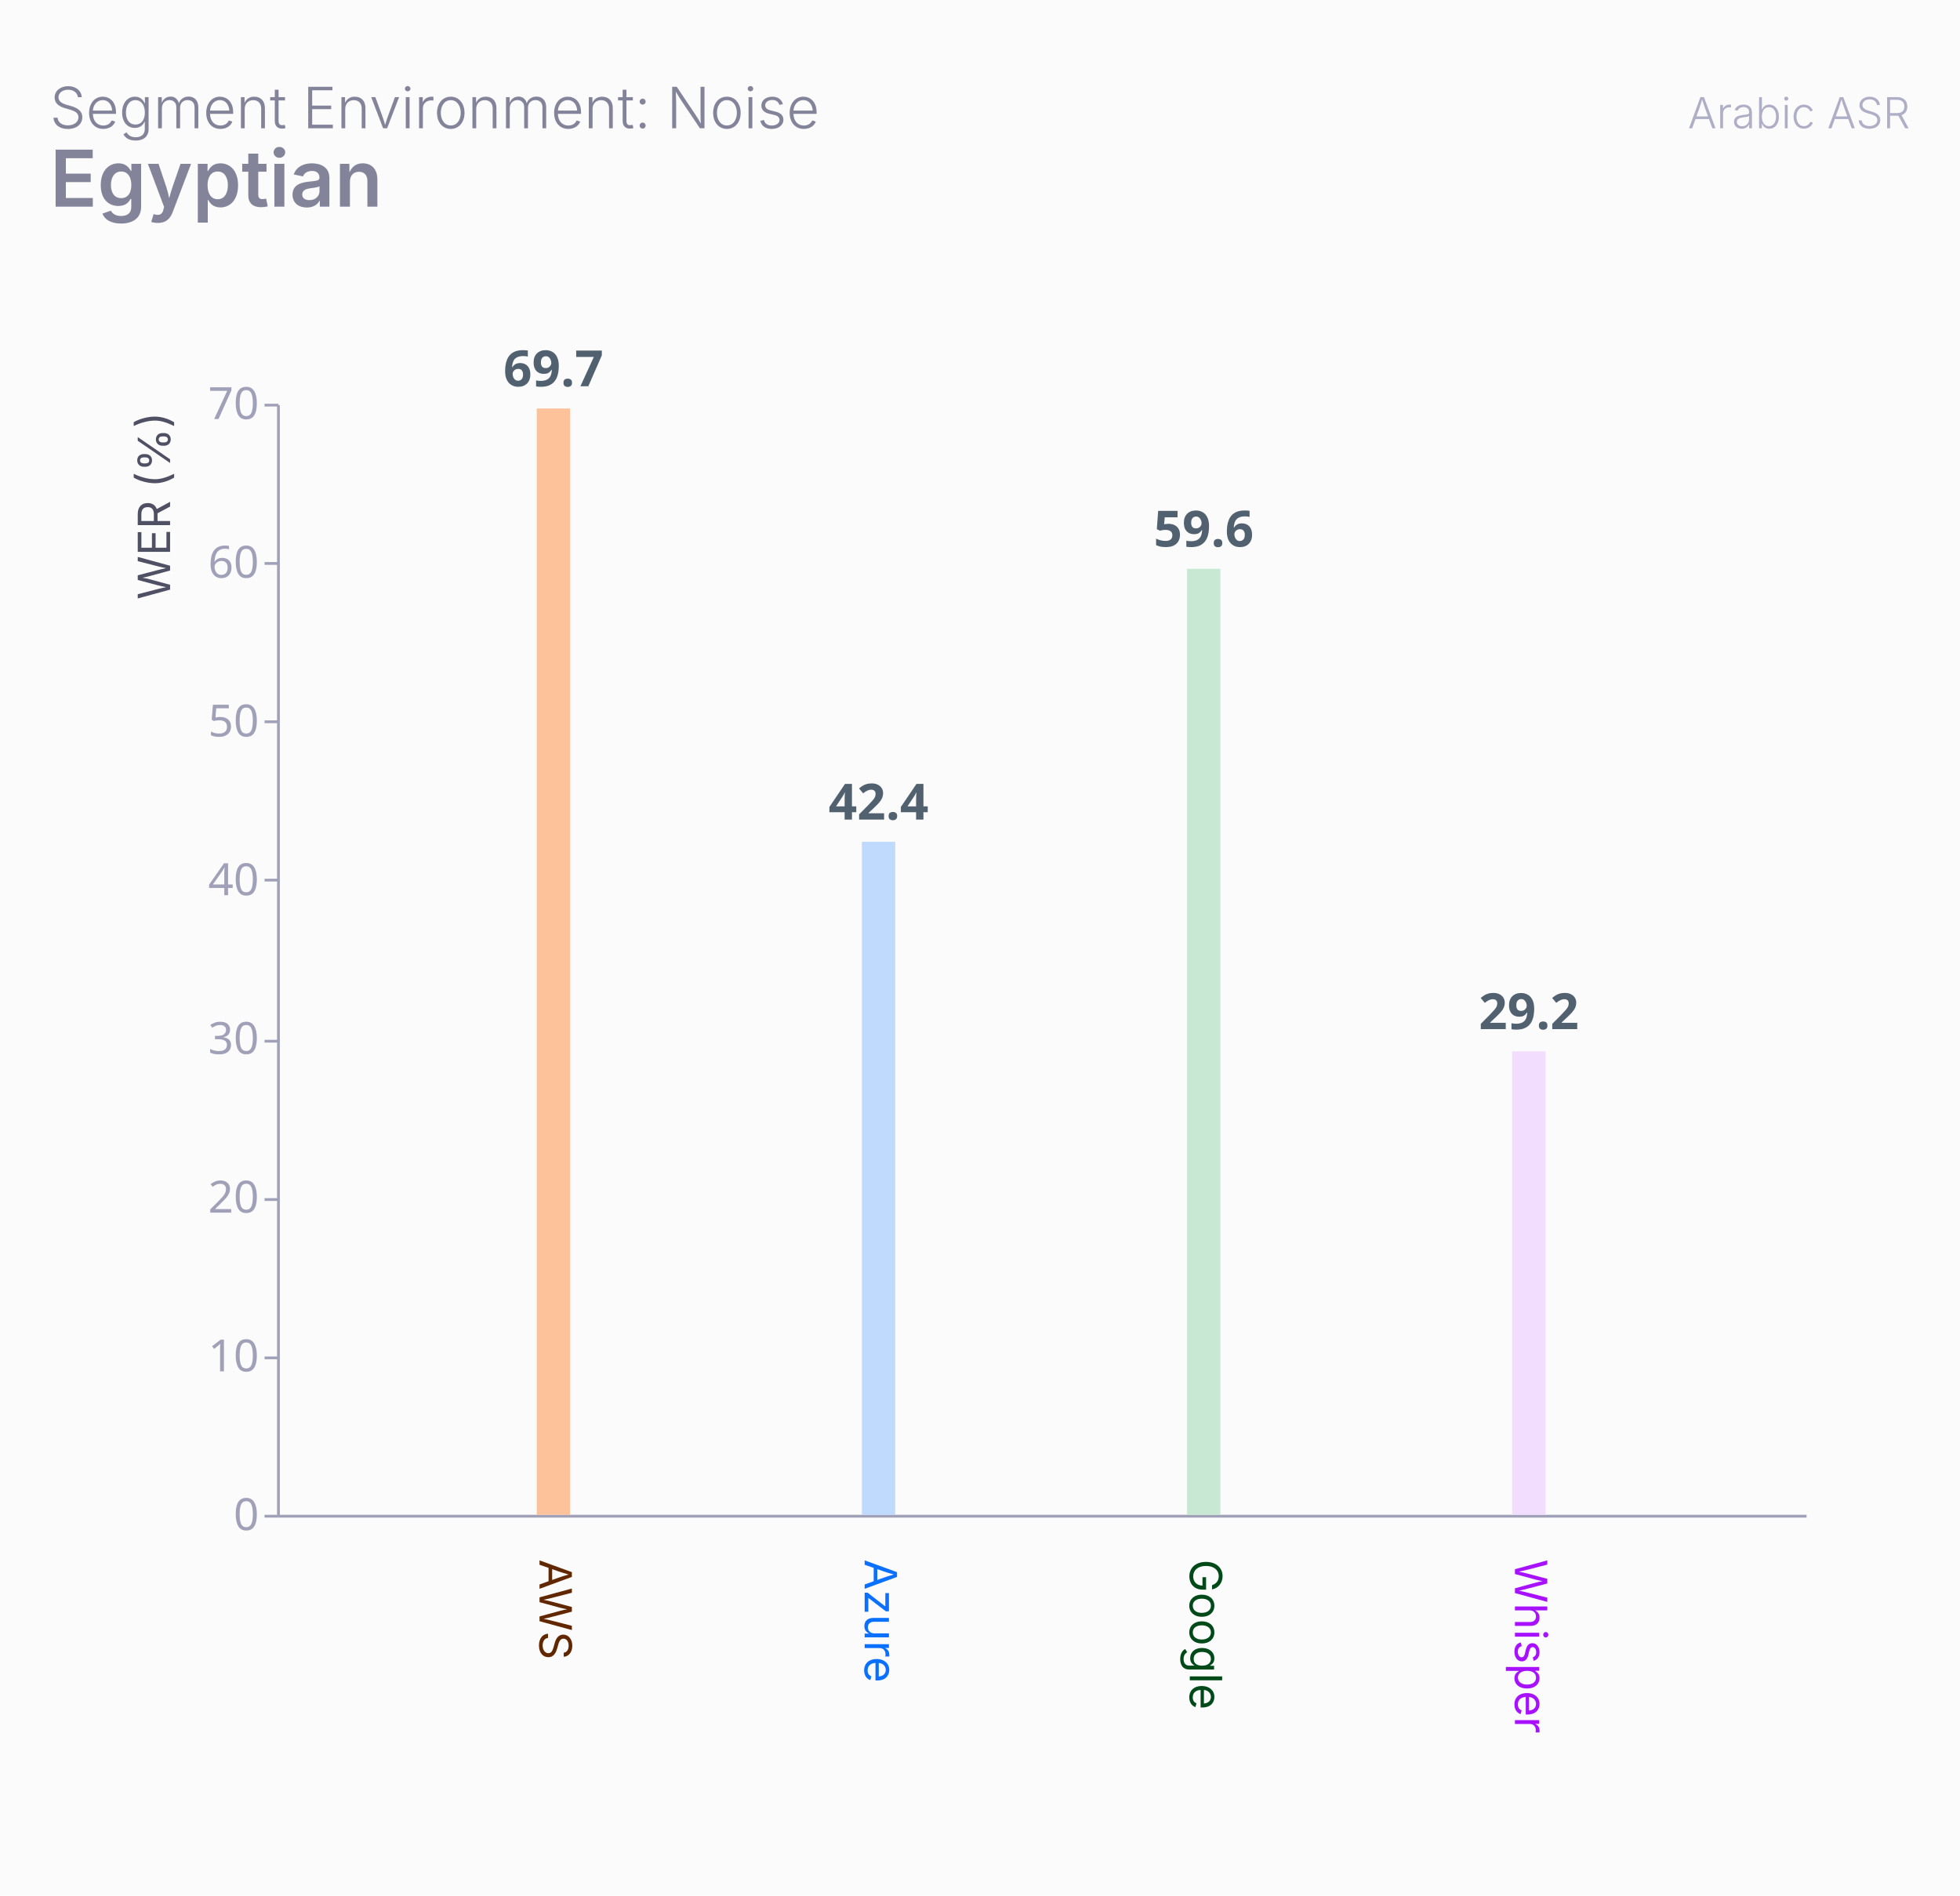
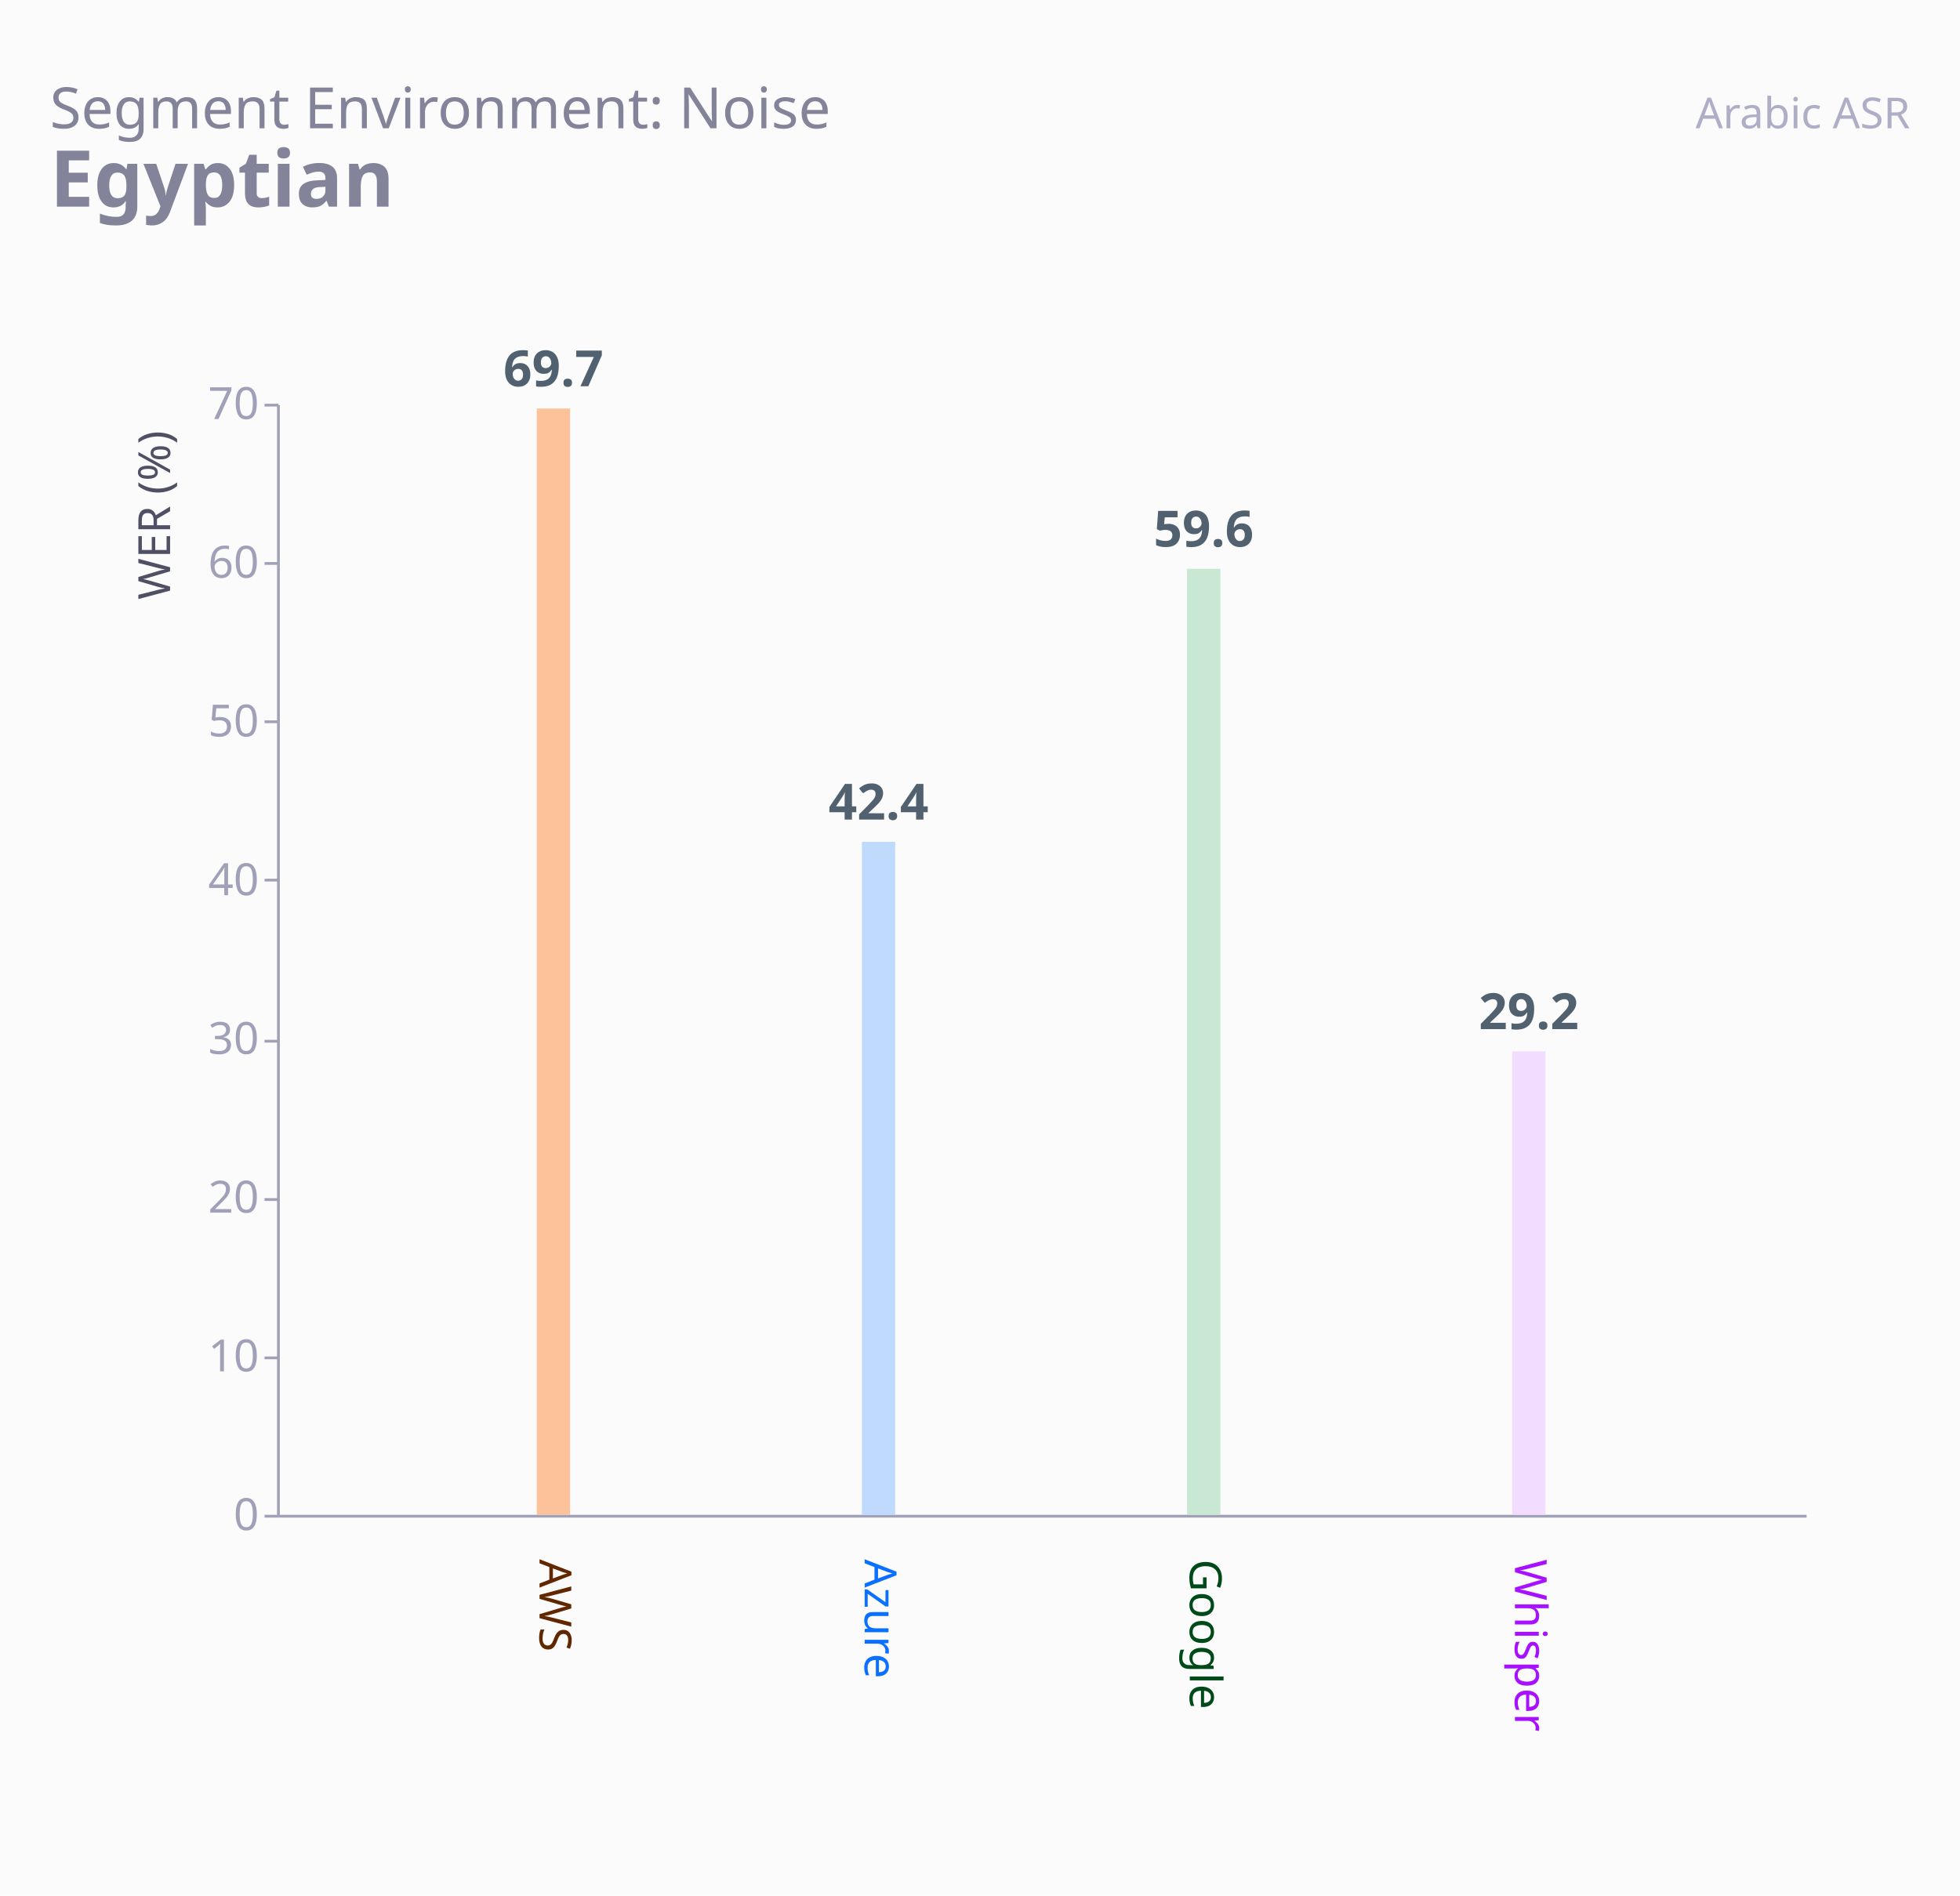
<svg xmlns="http://www.w3.org/2000/svg" width="550" height="532">
  <rect width="550" height="532" fill="#FBFBFB" />
-   <text x="536" y="36" text-anchor="end" font-family="Inter, system-ui, sans-serif" font-size="12" font-weight="300" fill="#aeaec6">Arabic ASR</text>
-   <text x="14" y="36" font-family="Inter, system-ui, sans-serif" font-size="16" font-weight="300" fill="#83839a">Segment Environment: Noise</text>
-   <text x="14" y="58" font-family="Inter, system-ui, sans-serif" font-size="22" font-weight="600" fill="#83839a">Egyptian</text>
+   <text x="536" y="36" text-anchor="end" font-family="TT Hoves Pro Trial" font-size="12" font-weight="300" fill="#aeaec6">Arabic ASR</text>
+   <text x="14" y="36" font-family="TT Hoves Pro Trial" font-size="16" font-weight="300" fill="#83839a">Segment Environment: Noise</text>
+   <text x="14" y="58" font-family="TT Hoves Pro Trial" font-size="22" font-weight="600" fill="#83839a">Egyptian</text>
  <svg y="72" version="1.1" class="marks" width="550" height="460" viewBox="0 0 626 590">
    <g fill="none" stroke-miterlimit="10" transform="translate(60,53)">
      <g class="mark-group role-frame root" role="graphics-object" aria-roledescription="group mark container">
        <g transform="translate(0,0)">
          <path class="background" aria-hidden="true" d="M0,0h550v400h-550Z" />
          <g>
            <g class="mark-group role-axis" aria-hidden="true">
              <g transform="translate(0.5,0.5)">
                <path class="background" aria-hidden="true" d="M0,0h0v0h0Z" pointer-events="none" />
                <g>
                  <g class="mark-rule role-axis-grid" pointer-events="none">
                    <line transform="translate(0,400)" x2="550" y2="0" stroke="rgba(255,255,255,0.07)" stroke-width="1" opacity="1" />
                    <line transform="translate(0,343)" x2="550" y2="0" stroke="rgba(255,255,255,0.07)" stroke-width="1" opacity="1" />
                    <line transform="translate(0,286)" x2="550" y2="0" stroke="rgba(255,255,255,0.07)" stroke-width="1" opacity="1" />
                    <line transform="translate(0,229)" x2="550" y2="0" stroke="rgba(255,255,255,0.07)" stroke-width="1" opacity="1" />
                    <line transform="translate(0,171)" x2="550" y2="0" stroke="rgba(255,255,255,0.07)" stroke-width="1" opacity="1" />
                    <line transform="translate(0,114)" x2="550" y2="0" stroke="rgba(255,255,255,0.07)" stroke-width="1" opacity="1" />
                    <line transform="translate(0,57)" x2="550" y2="0" stroke="rgba(255,255,255,0.07)" stroke-width="1" opacity="1" />
                    <line transform="translate(0,0)" x2="550" y2="0" stroke="rgba(255,255,255,0.07)" stroke-width="1" opacity="1" />
                  </g>
                </g>
                <path class="foreground" aria-hidden="true" d="" pointer-events="none" display="none" />
              </g>
            </g>
            <g class="mark-group role-axis" role="graphics-symbol" aria-roledescription="axis" aria-label="X-axis for a discrete scale with 4 values: AWS, Azure, Google, Whisper">
              <g transform="translate(0.5,400.5)">
                <path class="background" aria-hidden="true" d="M0,0h0v0h0Z" pointer-events="none" />
                <g>
                  <g class="mark-rule role-axis-domain" pointer-events="none">
                    <line transform="translate(0,0)" x2="550" y2="0" stroke="#a0a0b8" stroke-width="1" opacity="1" />
                  </g>
                </g>
                <path class="foreground" aria-hidden="true" d="" pointer-events="none" display="none" />
              </g>
            </g>
            <g class="mark-group role-axis" role="graphics-symbol" aria-roledescription="axis" aria-label="Y-axis titled 'WER (%)' for a linear scale with values from 0 to 70">
              <g transform="translate(0.5,0.5)">
                <path class="background" aria-hidden="true" d="M0,0h0v0h0Z" pointer-events="none" />
                <g>
                  <g class="mark-rule role-axis-tick" pointer-events="none">
                    <line transform="translate(0,400)" x2="-5" y2="0" stroke="#a0a0b8" stroke-width="1" opacity="1" />
                    <line transform="translate(0,343)" x2="-5" y2="0" stroke="#a0a0b8" stroke-width="1" opacity="1" />
                    <line transform="translate(0,286)" x2="-5" y2="0" stroke="#a0a0b8" stroke-width="1" opacity="1" />
                    <line transform="translate(0,229)" x2="-5" y2="0" stroke="#a0a0b8" stroke-width="1" opacity="1" />
                    <line transform="translate(0,171)" x2="-5" y2="0" stroke="#a0a0b8" stroke-width="1" opacity="1" />
                    <line transform="translate(0,114)" x2="-5" y2="0" stroke="#a0a0b8" stroke-width="1" opacity="1" />
                    <line transform="translate(0,57)" x2="-5" y2="0" stroke="#a0a0b8" stroke-width="1" opacity="1" />
                    <line transform="translate(0,0)" x2="-5" y2="0" stroke="#a0a0b8" stroke-width="1" opacity="1" />
                  </g>
                  <g class="mark-text role-axis-label" pointer-events="none">
                    <text text-anchor="end" transform="translate(-7,405)" font-family="JetBrains Mono" font-size="16px" font-weight="400" fill="#a0a0b8" opacity="1">0</text>
                    <text text-anchor="end" transform="translate(-7,347.8571)" font-family="JetBrains Mono" font-size="16px" font-weight="400" fill="#a0a0b8" opacity="1">10</text>
                    <text text-anchor="end" transform="translate(-7,290.7143)" font-family="JetBrains Mono" font-size="16px" font-weight="400" fill="#a0a0b8" opacity="1">20</text>
                    <text text-anchor="end" transform="translate(-7,233.5714)" font-family="JetBrains Mono" font-size="16px" font-weight="400" fill="#a0a0b8" opacity="1">30</text>
                    <text text-anchor="end" transform="translate(-7,176.4286)" font-family="JetBrains Mono" font-size="16px" font-weight="400" fill="#a0a0b8" opacity="1">40</text>
                    <text text-anchor="end" transform="translate(-7,119.2857)" font-family="JetBrains Mono" font-size="16px" font-weight="400" fill="#a0a0b8" opacity="1">50</text>
                    <text text-anchor="end" transform="translate(-7,62.14286)" font-family="JetBrains Mono" font-size="16px" font-weight="400" fill="#a0a0b8" opacity="1">60</text>
                    <text text-anchor="end" transform="translate(-7,5)" font-family="JetBrains Mono" font-size="16px" font-weight="400" fill="#a0a0b8" opacity="1">70</text>
                  </g>
                  <g class="mark-rule role-axis-domain" pointer-events="none">
                    <line transform="translate(0,400)" x2="0" y2="-400" stroke="#a0a0b8" stroke-width="1" opacity="1" />
                  </g>
                  <g class="mark-text role-axis-title" pointer-events="none">
-                     <text text-anchor="start" transform="translate(-36,70) rotate(-90) translate(0,-3)" font-family="Inter, system-ui, sans-serif" font-size="16px" font-weight="400" fill="#505065" opacity="1">WER (%)</text>
+                     <text text-anchor="start" transform="translate(-36,70) rotate(-90) translate(0,-3)" font-family="TT Hoves Pro Trial" font-size="16px" font-weight="400" fill="#505065" opacity="1">WER (%)</text>
                  </g>
                </g>
                <path class="foreground" aria-hidden="true" d="" pointer-events="none" display="none" />
              </g>
            </g>
            <g class="mark-rect role-mark layer_0_marks" role="graphics-object" aria-roledescription="rect mark container">
-               <path aria-label="model: Google; wer: 59.6; barColor: rgba(189, 228, 202,0.82)" role="graphics-symbol" aria-roledescription="bar" d="M327.511,59.429h12v340.571h-12Z" fill="rgba(189, 228, 202,0.82)" stroke-width="0" />
-               <path aria-label="model: AWS; wer: 69.7; barColor: rgba(255, 181, 133,0.82)" role="graphics-symbol" aria-roledescription="bar" d="M93.468,1.714h12v398.286h-12Z" fill="rgba(255, 181, 133,0.82)" stroke-width="0" />
-               <path aria-label="model: Azure; wer: 42.4; barColor: rgba(179, 211, 255,0.82)" role="graphics-symbol" aria-roledescription="bar" d="M210.489,157.714h12v242.286h-12Z" fill="rgba(179, 211, 255,0.82)" stroke-width="0" />
-               <path aria-label="model: Whisper; wer: 29.2; barColor: rgba(240, 215, 255,0.82)" role="graphics-symbol" aria-roledescription="bar" d="M444.532,233.143h12v166.857h-12Z" fill="rgba(240, 215, 255,0.82)" stroke-width="0" />
+               <path aria-label="model: Google; wer: 59.6; barColor: rgba(189,228,202,0.82)" role="graphics-symbol" aria-roledescription="bar" d="M327.511,59.429h12v340.571h-12Z" fill="rgba(189,228,202,0.82)" stroke-width="0" />
+               <path aria-label="model: AWS; wer: 69.7; barColor: rgba(255,181,133,0.82)" role="graphics-symbol" aria-roledescription="bar" d="M93.468,1.714h12v398.286h-12Z" fill="rgba(255,181,133,0.82)" stroke-width="0" />
+               <path aria-label="model: Azure; wer: 42.4; barColor: rgba(179,211,255,0.82)" role="graphics-symbol" aria-roledescription="bar" d="M210.489,157.714h12v242.286h-12Z" fill="rgba(179,211,255,0.82)" stroke-width="0" />
+               <path aria-label="model: Whisper; wer: 29.2; barColor: rgba(240,215,255,0.82)" role="graphics-symbol" aria-roledescription="bar" d="M444.532,233.143h12v166.857h-12Z" fill="rgba(240,215,255,0.82)" stroke-width="0" />
            </g>
            <g class="mark-text role-mark layer_1_marks" role="graphics-object" aria-roledescription="text mark container">
              <text aria-label="model: Google; wer: 59.6" role="graphics-symbol" aria-roledescription="text mark" text-anchor="middle" transform="translate(333.5106,51.42857)" font-family="JetBrains Mono" font-size="18px" font-weight="600" fill="#52616F">59.6</text>
              <text aria-label="model: AWS; wer: 69.7" role="graphics-symbol" aria-roledescription="text mark" text-anchor="middle" transform="translate(99.46809,-6.285714)" font-family="JetBrains Mono" font-size="18px" font-weight="600" fill="#52616F">69.7</text>
              <text aria-label="model: Azure; wer: 42.4" role="graphics-symbol" aria-roledescription="text mark" text-anchor="middle" transform="translate(216.4894,149.7143)" font-family="JetBrains Mono" font-size="18px" font-weight="600" fill="#52616F">42.4</text>
              <text aria-label="model: Whisper; wer: 29.2" role="graphics-symbol" aria-roledescription="text mark" text-anchor="middle" transform="translate(450.5319,225.1429)" font-family="JetBrains Mono" font-size="18px" font-weight="600" fill="#52616F">29.2</text>
            </g>
            <g class="mark-text role-mark layer_2_marks" role="graphics-object" aria-roledescription="text mark container">
-               <text aria-label="model: Google; labelColor: #004918" role="graphics-symbol" aria-roledescription="text mark" text-anchor="start" transform="translate(333.5106,400) rotate(90) translate(16,5)" font-family="Inter, system-ui, sans-serif" font-size="16px" font-weight="400" fill="#004918">Google</text>
-               <text aria-label="model: AWS; labelColor: #612700" role="graphics-symbol" aria-roledescription="text mark" text-anchor="start" transform="translate(99.46809,400) rotate(90) translate(16,5)" font-family="Inter, system-ui, sans-serif" font-size="16px" font-weight="400" fill="#612700">AWS</text>
-               <text aria-label="model: Azure; labelColor: #0a70ff" role="graphics-symbol" aria-roledescription="text mark" text-anchor="start" transform="translate(216.4894,400) rotate(90) translate(16,5)" font-family="Inter, system-ui, sans-serif" font-size="16px" font-weight="400" fill="#0a70ff">Azure</text>
-               <text aria-label="model: Whisper; labelColor: #a811ff" role="graphics-symbol" aria-roledescription="text mark" text-anchor="start" transform="translate(450.5319,400) rotate(90) translate(16,5)" font-family="Inter, system-ui, sans-serif" font-size="16px" font-weight="400" fill="#a811ff">Whisper</text>
+               <text aria-label="model: Google; labelColor: #004918" role="graphics-symbol" aria-roledescription="text mark" text-anchor="start" transform="translate(333.5106,400) rotate(90) translate(16,5)" font-family="TT Hoves Pro Trial" font-size="16px" font-weight="400" fill="#004918">Google</text>
+               <text aria-label="model: AWS; labelColor: #612700" role="graphics-symbol" aria-roledescription="text mark" text-anchor="start" transform="translate(99.46809,400) rotate(90) translate(16,5)" font-family="TT Hoves Pro Trial" font-size="16px" font-weight="400" fill="#612700">AWS</text>
+               <text aria-label="model: Azure; labelColor: #0a70ff" role="graphics-symbol" aria-roledescription="text mark" text-anchor="start" transform="translate(216.4894,400) rotate(90) translate(16,5)" font-family="TT Hoves Pro Trial" font-size="16px" font-weight="400" fill="#0a70ff">Azure</text>
+               <text aria-label="model: Whisper; labelColor: #a811ff" role="graphics-symbol" aria-roledescription="text mark" text-anchor="start" transform="translate(450.5319,400) rotate(90) translate(16,5)" font-family="TT Hoves Pro Trial" font-size="16px" font-weight="400" fill="#a811ff">Whisper</text>
            </g>
          </g>
          <path class="foreground" aria-hidden="true" d="" display="none" />
        </g>
      </g>
    </g>
  </svg>
</svg>
